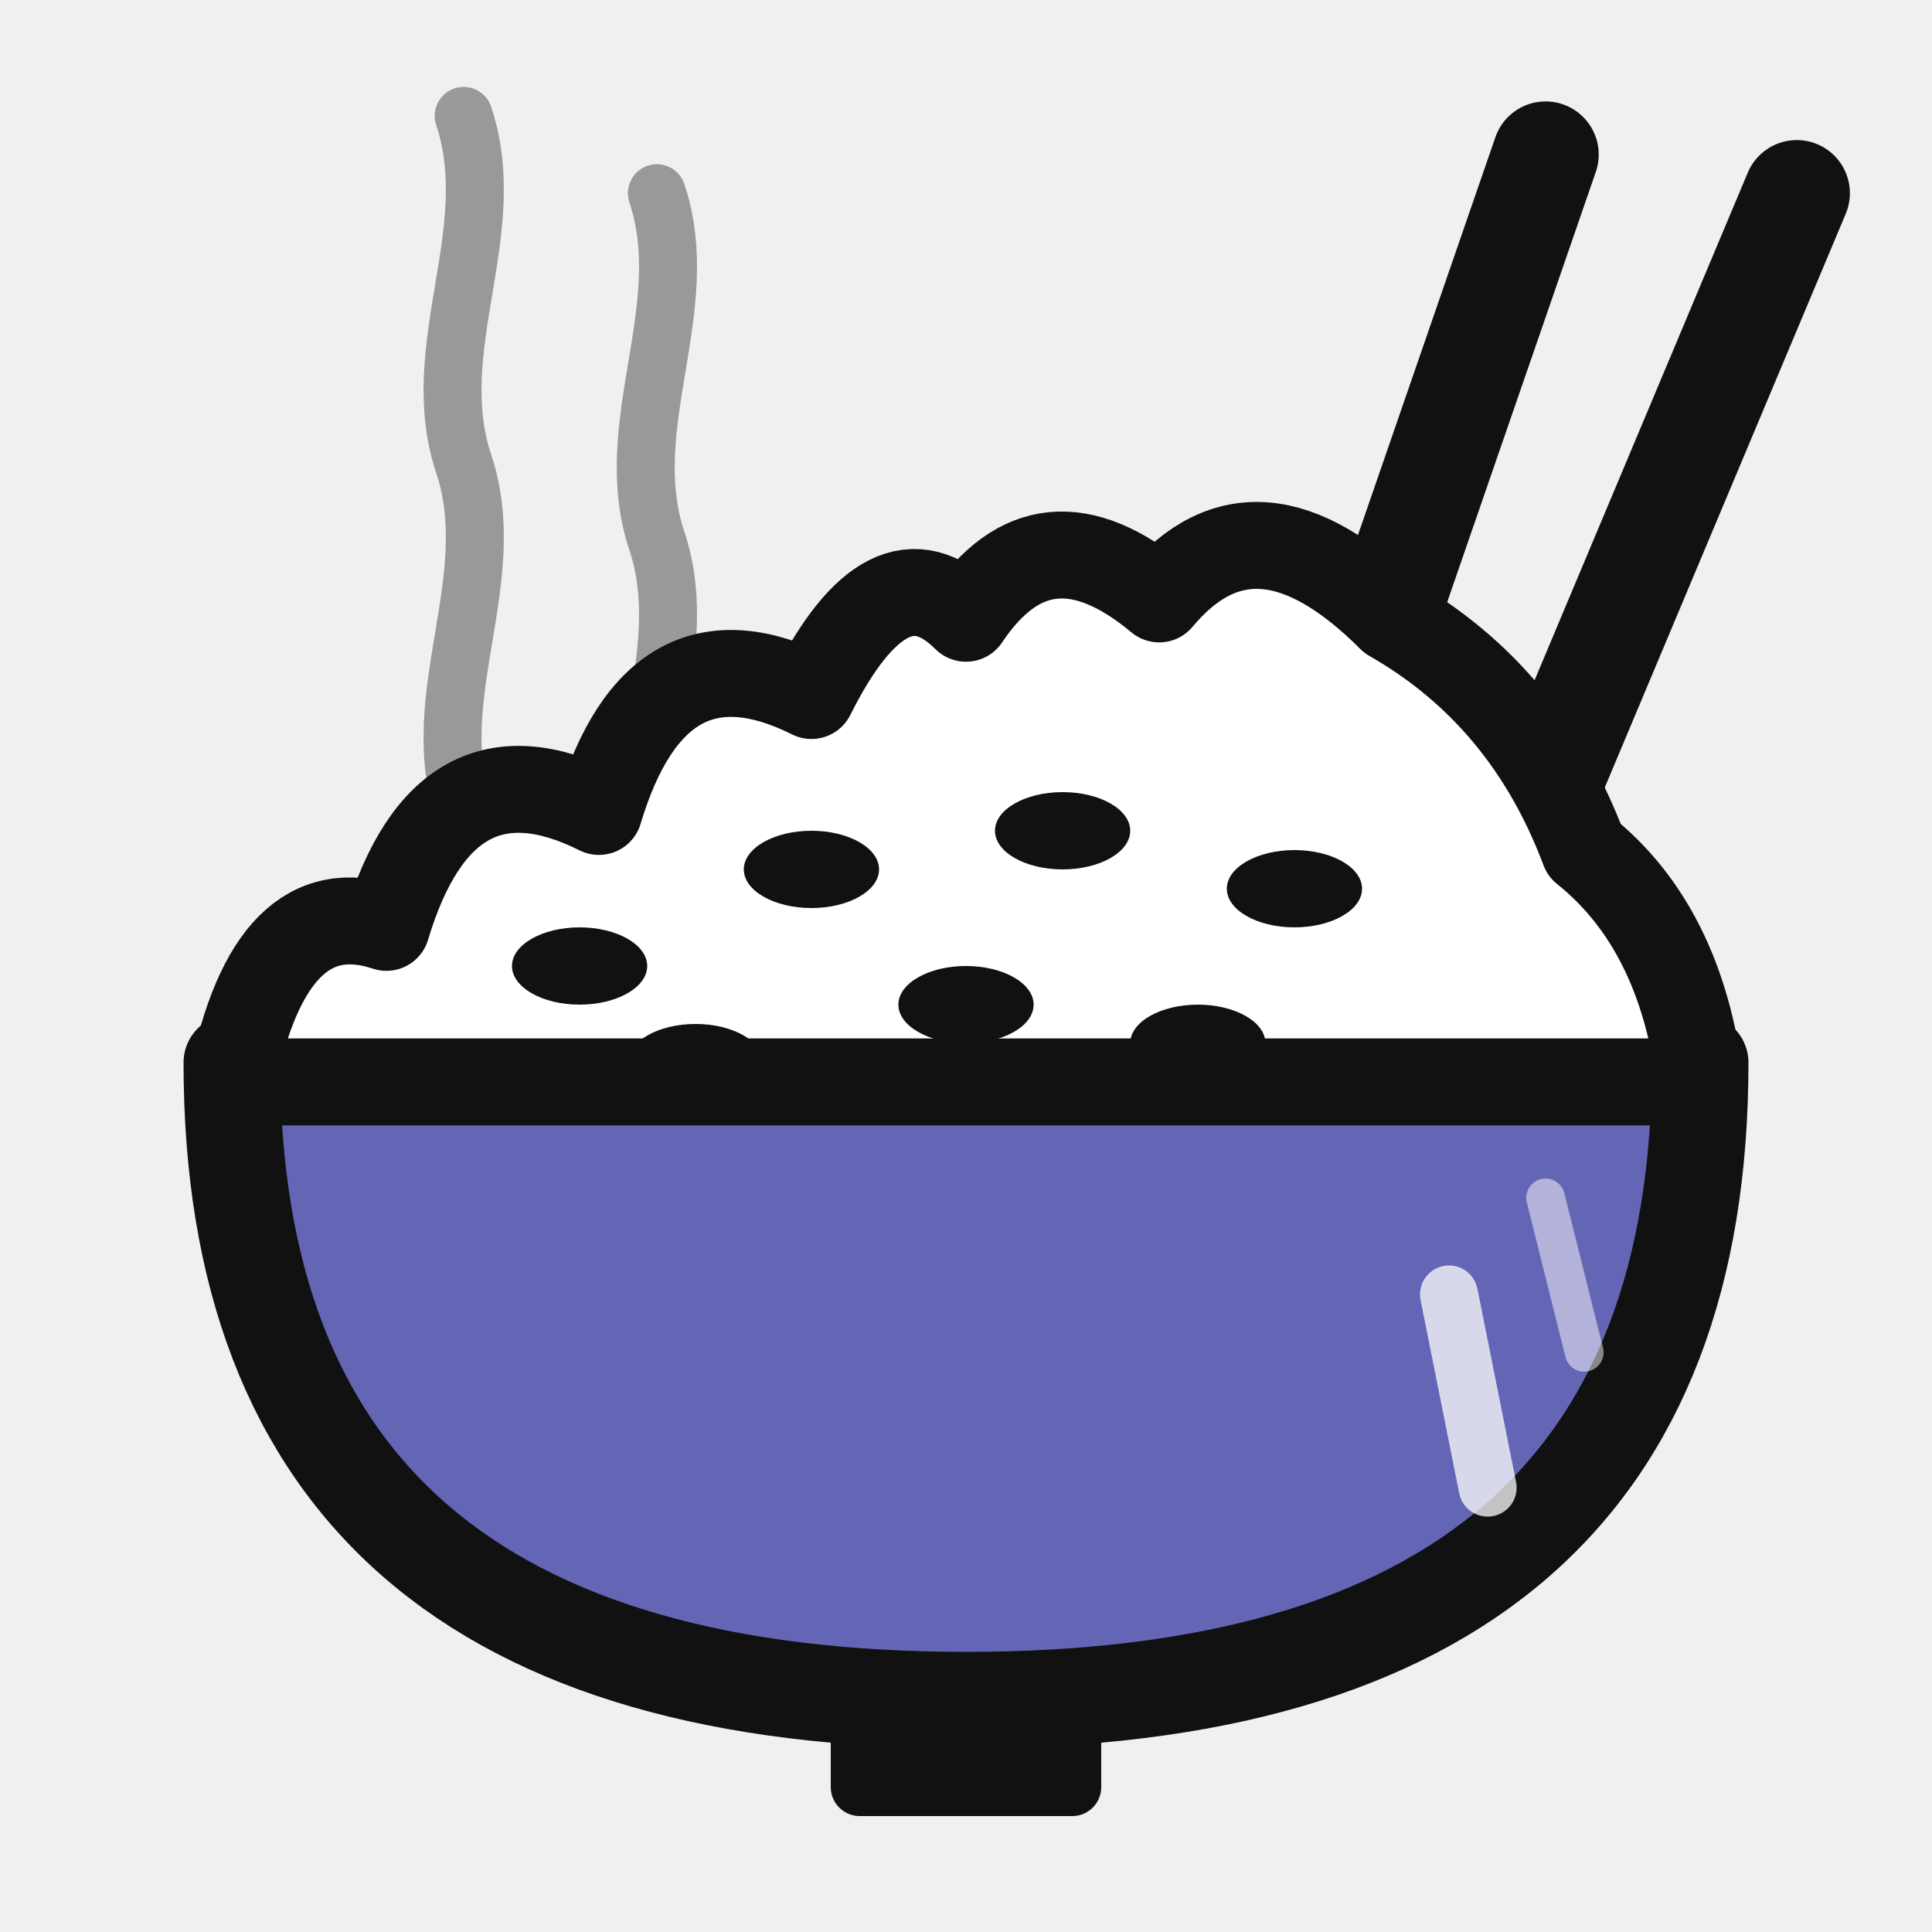
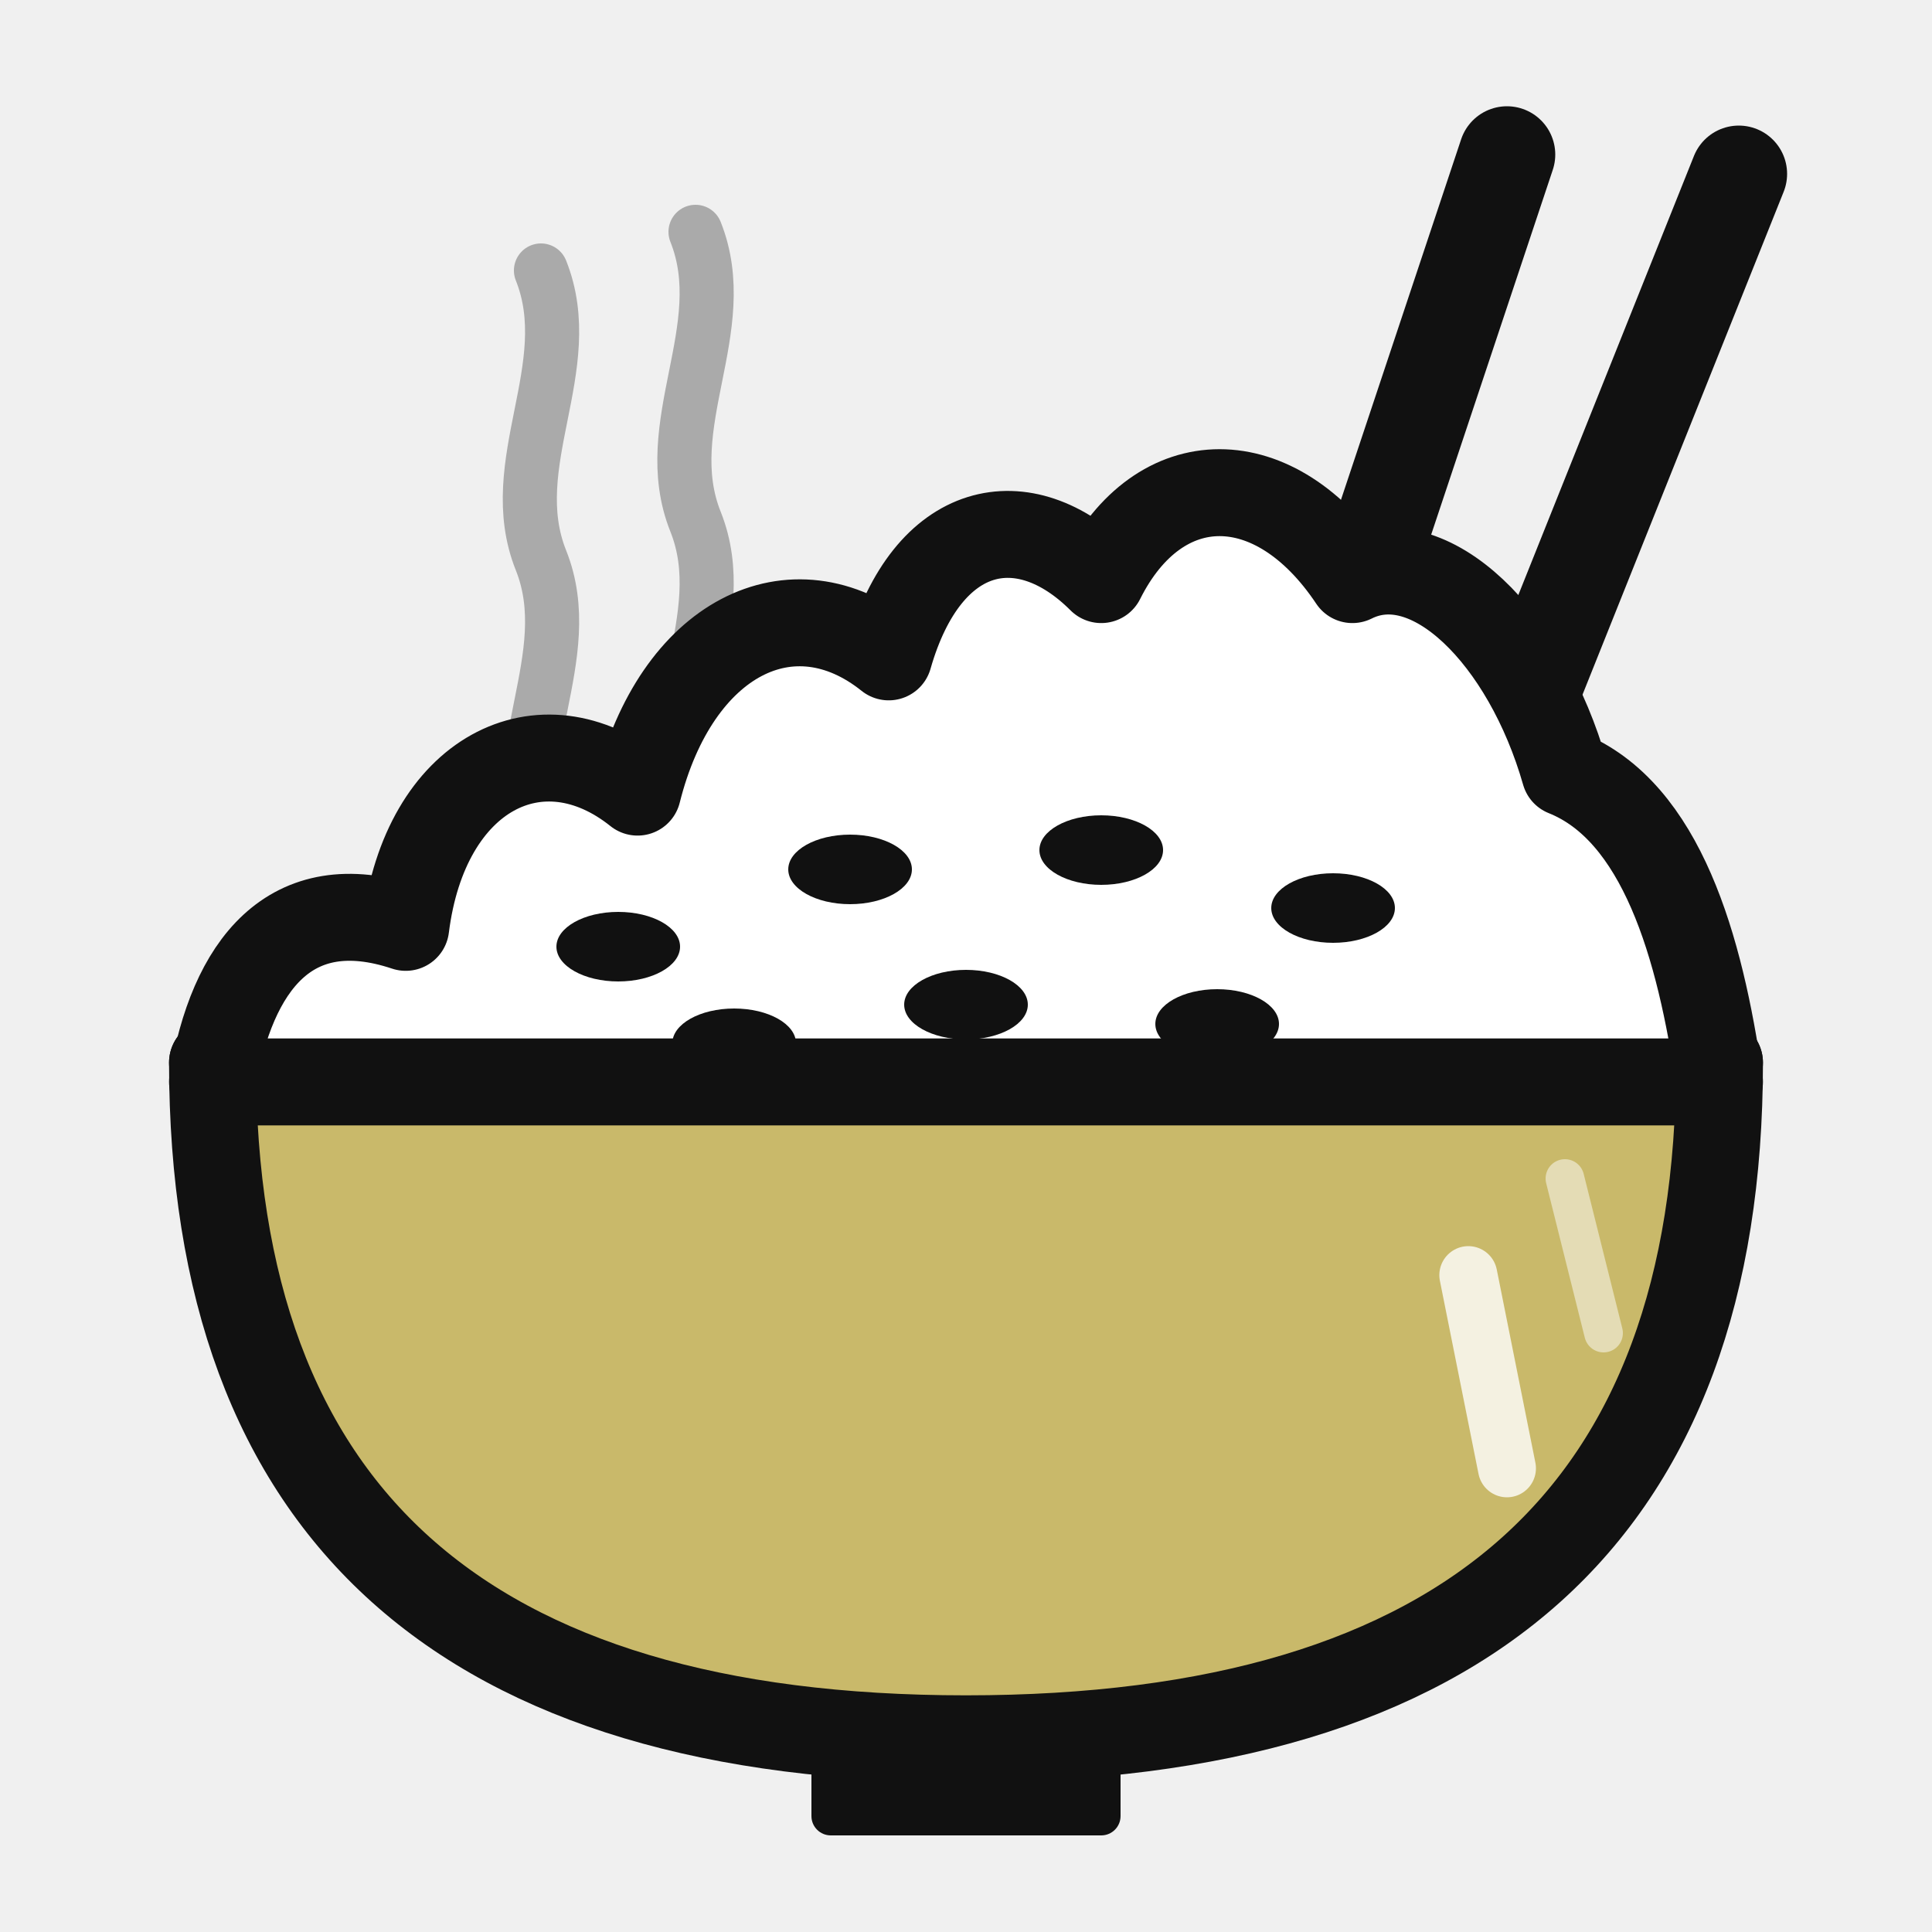
<svg xmlns="http://www.w3.org/2000/svg" viewBox="0 0 100 100">
-   <path d="M24 42 C22 36 26 30 24 24 C22 18 26 12 24 6" fill="none" stroke="#999" stroke-width="3" stroke-linecap="round" />
-   <path d="M34 46 C32 40 36 34 34 28 C32 22 36 16 34 10" fill="none" stroke="#999" stroke-width="3" stroke-linecap="round" />
-   <line x1="61" y1="63" x2="80" y2="8" stroke="#111" stroke-width="5.5" stroke-linecap="round" />
-   <line x1="72" y1="60" x2="93" y2="10" stroke="#111" stroke-width="5.5" stroke-linecap="round" />
-   <path d="M12 55 Q12 88 50 88 Q88 88 88 55 Z" fill="#6565B5" stroke="#111" stroke-width="5" stroke-linejoin="round" />
-   <rect x="43" y="87" width="14" height="7" rx="1.5" fill="#111" />
-   <path d="M12 56     Q14 46 20 48     Q23 38 31 42     Q34 32 42 36     Q46 28 50 32     Q54 26 60 31     Q65 25 72 32     Q79 36 82 44     Q87 48 88 56     Z" fill="white" stroke="#111" stroke-width="4.5" stroke-linejoin="round" />
-   <ellipse cx="30" cy="50" rx="3.5" ry="2" fill="#111" />
-   <ellipse cx="42" cy="45" rx="3.5" ry="2" fill="#111" />
-   <ellipse cx="55" cy="43" rx="3.5" ry="2" fill="#111" />
-   <ellipse cx="67" cy="46" rx="3.5" ry="2" fill="#111" />
-   <ellipse cx="36" cy="55" rx="3.5" ry="2" fill="#111" />
-   <ellipse cx="50" cy="52" rx="3.5" ry="2" fill="#111" />
-   <ellipse cx="62" cy="54" rx="3.5" ry="2" fill="#111" />
-   <line x1="75" y1="67" x2="77" y2="77" stroke="white" stroke-width="3" stroke-linecap="round" opacity="0.75" />
-   <line x1="80" y1="62" x2="82" y2="70" stroke="white" stroke-width="2" stroke-linecap="round" opacity="0.5" />
+   <path d="M28 44 C26 39 30 34 28 29 C26 24 30 19 28 14" fill="none" stroke="#aaa" stroke-width="2.8" stroke-linecap="round" />
+   <path d="M36 42 C34 37 38 32 36 27 C34 22 38 17 36 12" fill="none" stroke="#aaa" stroke-width="2.8" stroke-linecap="round" />
+   <line x1="60" y1="62" x2="78" y2="8" stroke="#111" stroke-width="5" stroke-linecap="round" />
+   <line x1="70" y1="59" x2="90" y2="9" stroke="#111" stroke-width="5" stroke-linecap="round" />
+   <path d="M11 55 Q11 90 50 90 Q89 90 89 55 Z" fill="#C9B96A" stroke="#111" stroke-width="4.5" stroke-linejoin="round" />
+   <rect x="42" y="88" width="16" height="7" rx="1" fill="#111" />
+   <line x1="11" y1="55" x2="89" y2="55" stroke="#111" stroke-width="4.5" stroke-linecap="round" />
+   <path d="M11 56     C12 50 15 46 21 48     C22 40 28 37 33 41     C35 33 41 30 46 34     C48 27 53 26 57 30     C60 24 66 24 70 30     C74 28 79 33 81 40     C86 42 88 49 89 56     Z" fill="white" stroke="#111" stroke-width="4.5" stroke-linejoin="round" />
+   <ellipse cx="32" cy="49" rx="3.2" ry="1.8" fill="#111" />
+   <ellipse cx="44" cy="45" rx="3.2" ry="1.8" fill="#111" />
+   <ellipse cx="57" cy="44" rx="3.2" ry="1.8" fill="#111" />
+   <ellipse cx="69" cy="47" rx="3.2" ry="1.8" fill="#111" />
+   <ellipse cx="38" cy="54" rx="3.2" ry="1.8" fill="#111" />
+   <ellipse cx="50" cy="52" rx="3.2" ry="1.8" fill="#111" />
+   <ellipse cx="63" cy="53" rx="3.2" ry="1.8" fill="#111" />
+   <line x1="76" y1="66" x2="78" y2="76" stroke="white" stroke-width="3" stroke-linecap="round" opacity="0.8" />
+   <line x1="81" y1="61" x2="83" y2="69" stroke="white" stroke-width="2" stroke-linecap="round" opacity="0.5" />
</svg>
